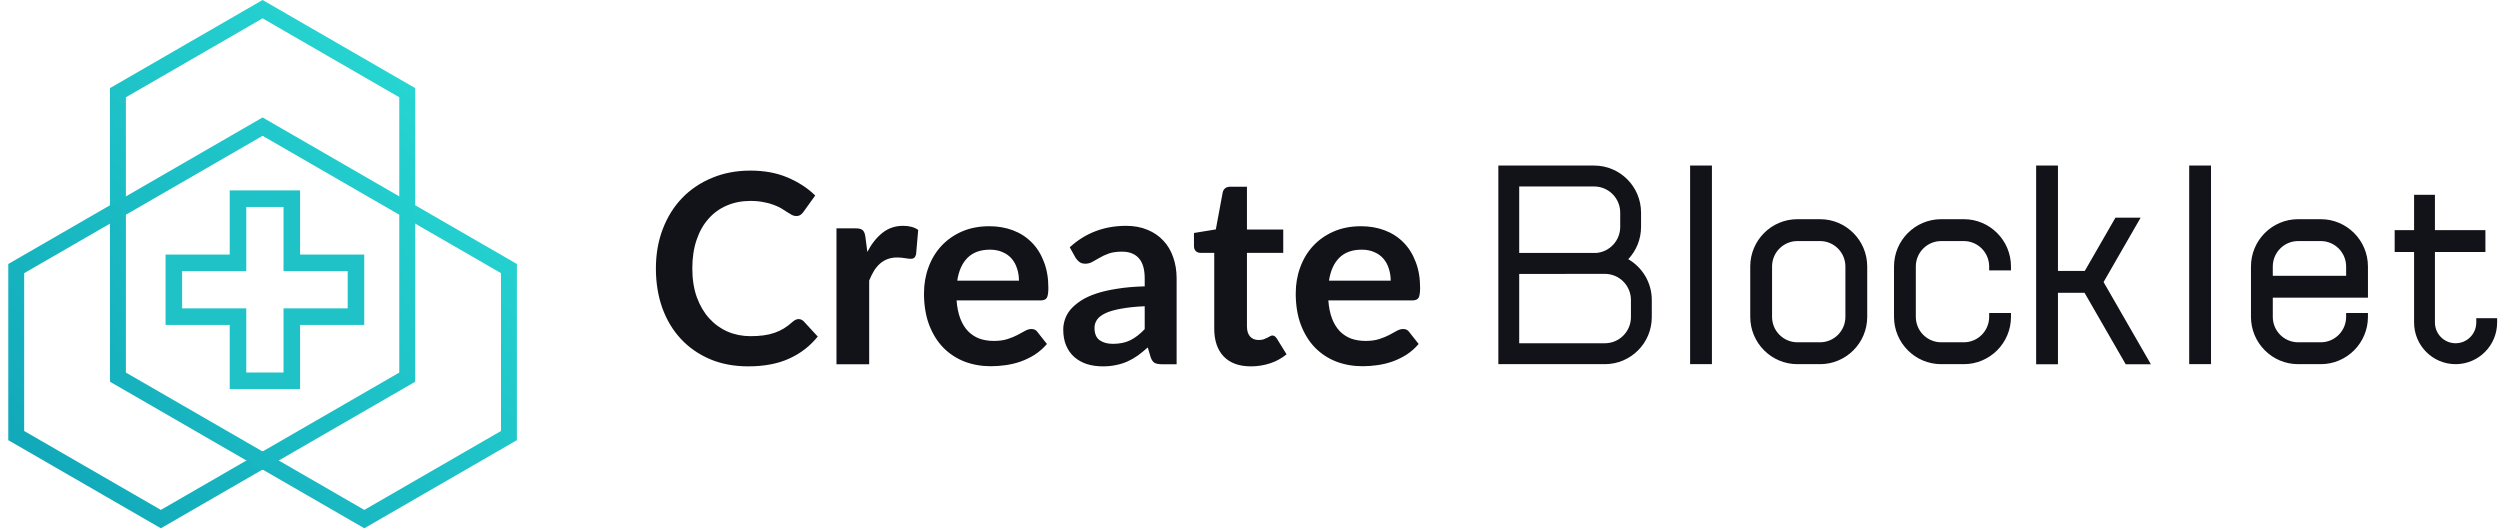
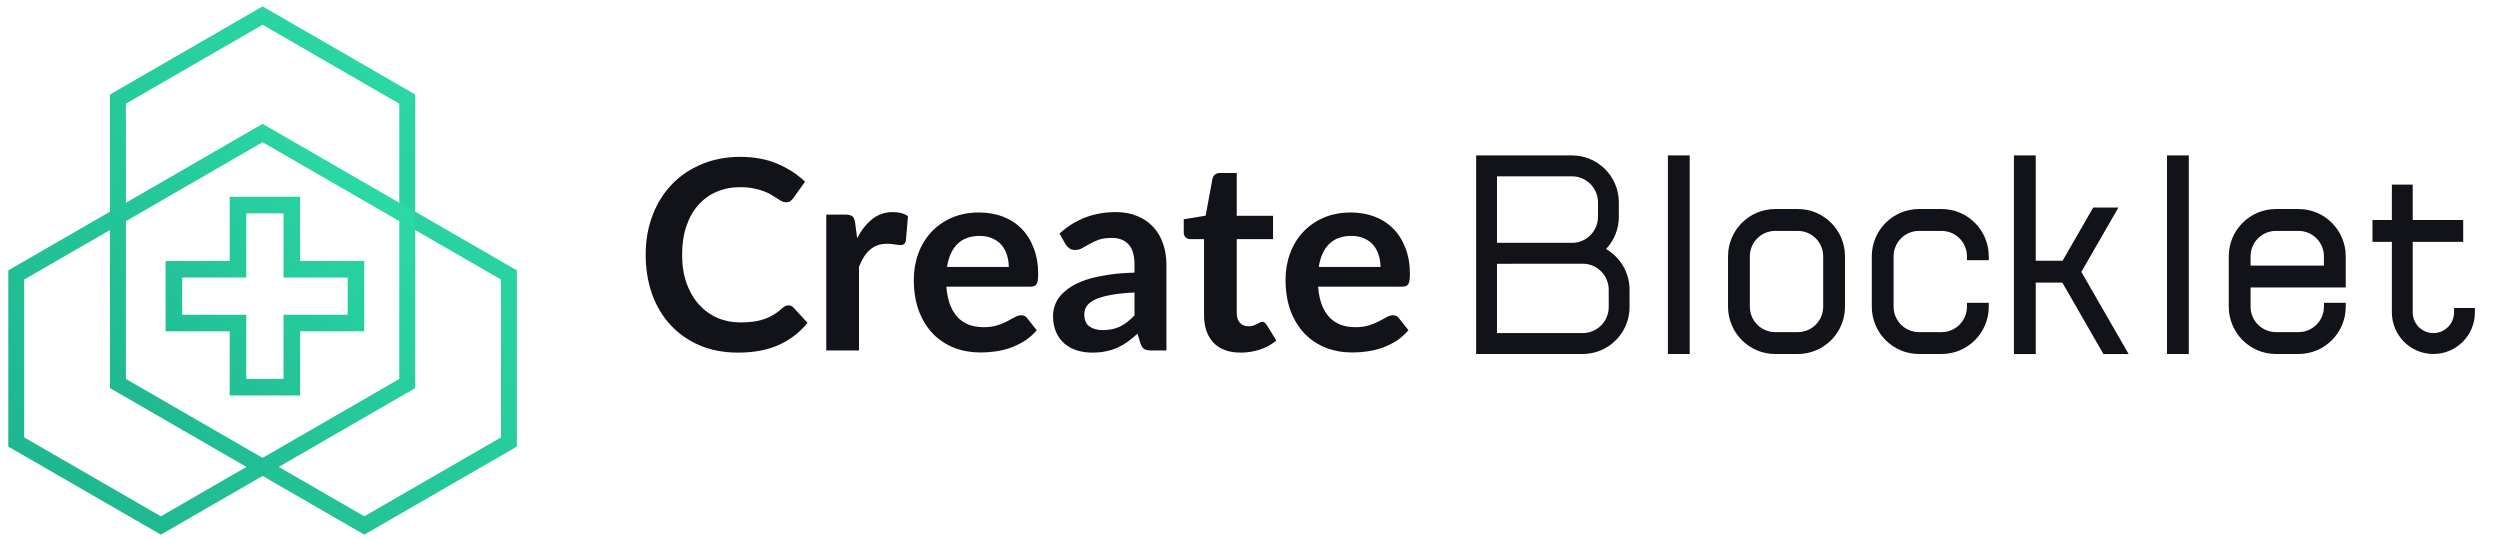
- <svg xmlns="http://www.w3.org/2000/svg" width="302" height="64" viewBox="0 0 302 64" fill="none">
-   <path d="M96.464 38.544C96.699 38.544 96.907 38.635 97.088 38.816L98.784 40.656C97.845 41.819 96.688 42.709 95.312 43.328C93.947 43.947 92.304 44.256 90.384 44.256C88.667 44.256 87.12 43.963 85.744 43.376C84.379 42.789 83.211 41.973 82.24 40.928C81.269 39.883 80.523 38.635 80 37.184C79.488 35.733 79.232 34.149 79.232 32.432C79.232 30.693 79.509 29.104 80.064 27.664C80.619 26.213 81.397 24.965 82.4 23.92C83.413 22.875 84.619 22.064 86.016 21.488C87.413 20.901 88.96 20.608 90.656 20.608C92.341 20.608 93.835 20.885 95.136 21.44C96.448 21.995 97.563 22.72 98.48 23.616L97.04 25.616C96.955 25.744 96.843 25.856 96.704 25.952C96.576 26.048 96.395 26.096 96.16 26.096C96 26.096 95.835 26.053 95.664 25.968C95.493 25.872 95.307 25.76 95.104 25.632C94.901 25.493 94.667 25.344 94.4 25.184C94.133 25.024 93.824 24.88 93.472 24.752C93.12 24.613 92.709 24.501 92.24 24.416C91.781 24.32 91.248 24.272 90.64 24.272C89.605 24.272 88.656 24.459 87.792 24.832C86.939 25.195 86.203 25.728 85.584 26.432C84.965 27.125 84.485 27.979 84.144 28.992C83.803 29.995 83.632 31.141 83.632 32.432C83.632 33.733 83.813 34.891 84.176 35.904C84.549 36.917 85.051 37.771 85.68 38.464C86.309 39.157 87.051 39.691 87.904 40.064C88.757 40.427 89.675 40.608 90.656 40.608C91.243 40.608 91.771 40.576 92.24 40.512C92.72 40.448 93.157 40.347 93.552 40.208C93.957 40.069 94.336 39.893 94.688 39.68C95.051 39.456 95.408 39.184 95.76 38.864C95.867 38.768 95.979 38.693 96.096 38.64C96.213 38.576 96.336 38.544 96.464 38.544ZM104.774 30.432C105.286 29.451 105.894 28.683 106.598 28.128C107.302 27.563 108.134 27.28 109.094 27.28C109.851 27.28 110.459 27.445 110.918 27.776L110.662 30.736C110.608 30.928 110.528 31.067 110.422 31.152C110.326 31.227 110.192 31.264 110.022 31.264C109.862 31.264 109.622 31.237 109.302 31.184C108.992 31.131 108.688 31.104 108.39 31.104C107.952 31.104 107.563 31.168 107.222 31.296C106.88 31.424 106.571 31.611 106.294 31.856C106.027 32.091 105.787 32.379 105.574 32.72C105.371 33.061 105.179 33.451 104.998 33.888V44H101.046V27.584H103.366C103.771 27.584 104.054 27.659 104.214 27.808C104.374 27.947 104.48 28.203 104.534 28.576L104.774 30.432ZM123.091 33.904C123.091 33.392 123.016 32.912 122.867 32.464C122.728 32.005 122.515 31.605 122.227 31.264C121.939 30.923 121.571 30.656 121.123 30.464C120.685 30.261 120.173 30.16 119.587 30.16C118.445 30.16 117.544 30.485 116.883 31.136C116.232 31.787 115.816 32.709 115.635 33.904H123.091ZM115.555 36.288C115.619 37.131 115.768 37.861 116.003 38.48C116.237 39.088 116.547 39.595 116.931 40C117.315 40.395 117.768 40.693 118.291 40.896C118.824 41.088 119.411 41.184 120.051 41.184C120.691 41.184 121.24 41.109 121.699 40.96C122.168 40.811 122.573 40.645 122.915 40.464C123.267 40.283 123.571 40.117 123.827 39.968C124.093 39.819 124.349 39.744 124.595 39.744C124.925 39.744 125.171 39.867 125.331 40.112L126.467 41.552C126.029 42.064 125.539 42.496 124.995 42.848C124.451 43.189 123.88 43.467 123.283 43.68C122.696 43.883 122.093 44.027 121.475 44.112C120.867 44.197 120.275 44.24 119.699 44.24C118.557 44.24 117.496 44.053 116.515 43.68C115.533 43.296 114.68 42.736 113.955 42C113.229 41.253 112.659 40.336 112.243 39.248C111.827 38.149 111.618 36.88 111.618 35.44C111.618 34.32 111.8 33.269 112.163 32.288C112.525 31.296 113.043 30.437 113.715 29.712C114.397 28.976 115.224 28.395 116.195 27.968C117.176 27.541 118.28 27.328 119.507 27.328C120.541 27.328 121.496 27.493 122.371 27.824C123.245 28.155 123.997 28.64 124.627 29.28C125.256 29.909 125.747 30.688 126.099 31.616C126.461 32.533 126.642 33.584 126.642 34.768C126.642 35.365 126.579 35.771 126.451 35.984C126.323 36.187 126.077 36.288 125.715 36.288H115.555ZM138.28 36.992C137.139 37.045 136.179 37.147 135.4 37.296C134.622 37.435 133.998 37.616 133.528 37.84C133.059 38.064 132.723 38.325 132.52 38.624C132.318 38.923 132.216 39.248 132.216 39.6C132.216 40.293 132.419 40.789 132.824 41.088C133.24 41.387 133.779 41.536 134.44 41.536C135.251 41.536 135.95 41.392 136.536 41.104C137.134 40.805 137.715 40.357 138.28 39.76V36.992ZM129.224 29.872C131.112 28.144 133.384 27.28 136.04 27.28C137 27.28 137.859 27.44 138.616 27.76C139.374 28.069 140.014 28.507 140.536 29.072C141.059 29.627 141.454 30.293 141.72 31.072C141.998 31.851 142.136 32.704 142.136 33.632V44H140.344C139.971 44 139.683 43.947 139.48 43.84C139.278 43.723 139.118 43.493 139 43.152L138.648 41.968C138.232 42.341 137.827 42.672 137.432 42.96C137.038 43.237 136.627 43.472 136.2 43.664C135.774 43.856 135.315 44 134.824 44.096C134.344 44.203 133.811 44.256 133.224 44.256C132.531 44.256 131.891 44.165 131.304 43.984C130.718 43.792 130.211 43.509 129.784 43.136C129.358 42.763 129.027 42.299 128.792 41.744C128.558 41.189 128.44 40.544 128.44 39.808C128.44 39.392 128.51 38.981 128.648 38.576C128.787 38.16 129.011 37.765 129.32 37.392C129.64 37.019 130.051 36.667 130.552 36.336C131.054 36.005 131.667 35.717 132.392 35.472C133.128 35.227 133.982 35.029 134.952 34.88C135.923 34.72 137.032 34.624 138.28 34.592V33.632C138.28 32.533 138.046 31.723 137.576 31.2C137.107 30.667 136.43 30.4 135.544 30.4C134.904 30.4 134.371 30.475 133.944 30.624C133.528 30.773 133.16 30.944 132.84 31.136C132.52 31.317 132.227 31.483 131.96 31.632C131.704 31.781 131.416 31.856 131.096 31.856C130.819 31.856 130.584 31.787 130.392 31.648C130.2 31.499 130.046 31.328 129.928 31.136L129.224 29.872ZM151.112 44.256C149.682 44.256 148.584 43.856 147.816 43.056C147.058 42.245 146.68 41.131 146.68 39.712V30.544H145C144.786 30.544 144.605 30.475 144.456 30.336C144.306 30.197 144.232 29.989 144.232 29.712V28.144L146.872 27.712L147.704 23.232C147.757 23.019 147.858 22.853 148.008 22.736C148.157 22.619 148.349 22.56 148.584 22.56H150.632V27.728H155.016V30.544H150.632V39.44C150.632 39.952 150.754 40.352 151 40.64C151.256 40.928 151.602 41.072 152.04 41.072C152.285 41.072 152.488 41.045 152.648 40.992C152.818 40.928 152.962 40.864 153.08 40.8C153.208 40.736 153.32 40.677 153.416 40.624C153.512 40.56 153.608 40.528 153.704 40.528C153.821 40.528 153.917 40.56 153.992 40.624C154.066 40.677 154.146 40.763 154.232 40.88L155.416 42.8C154.84 43.28 154.178 43.643 153.432 43.888C152.685 44.133 151.912 44.256 151.112 44.256ZM167.997 33.904C167.997 33.392 167.922 32.912 167.773 32.464C167.634 32.005 167.421 31.605 167.133 31.264C166.845 30.923 166.477 30.656 166.029 30.464C165.591 30.261 165.079 30.16 164.493 30.16C163.351 30.16 162.45 30.485 161.789 31.136C161.138 31.787 160.722 32.709 160.541 33.904H167.997ZM160.461 36.288C160.525 37.131 160.674 37.861 160.909 38.48C161.143 39.088 161.453 39.595 161.837 40C162.221 40.395 162.674 40.693 163.197 40.896C163.73 41.088 164.317 41.184 164.957 41.184C165.597 41.184 166.146 41.109 166.605 40.96C167.074 40.811 167.479 40.645 167.821 40.464C168.173 40.283 168.477 40.117 168.733 39.968C168.999 39.819 169.255 39.744 169.501 39.744C169.831 39.744 170.077 39.867 170.237 40.112L171.373 41.552C170.935 42.064 170.445 42.496 169.901 42.848C169.357 43.189 168.786 43.467 168.189 43.68C167.602 43.883 166.999 44.027 166.381 44.112C165.773 44.197 165.181 44.24 164.605 44.24C163.463 44.24 162.402 44.053 161.421 43.68C160.439 43.296 159.586 42.736 158.861 42C158.135 41.253 157.565 40.336 157.149 39.248C156.733 38.149 156.525 36.88 156.525 35.44C156.525 34.32 156.706 33.269 157.069 32.288C157.431 31.296 157.949 30.437 158.621 29.712C159.303 28.976 160.13 28.395 161.101 27.968C162.082 27.541 163.186 27.328 164.413 27.328C165.447 27.328 166.402 27.493 167.277 27.824C168.151 28.155 168.903 28.64 169.533 29.28C170.162 29.909 170.653 30.688 171.005 31.616C171.367 32.533 171.549 33.584 171.549 34.768C171.549 35.365 171.485 35.771 171.357 35.984C171.229 36.187 170.983 36.288 170.621 36.288H160.461Z" fill="#121319" />
-   <path fill-rule="evenodd" clip-rule="evenodd" d="M181 43.991V20H192.572C195.702 20 198.239 22.545 198.239 25.684V27.408C198.239 28.919 197.651 30.293 196.693 31.311C198.392 32.292 199.536 34.132 199.536 36.24V38.307C199.536 41.446 196.998 43.991 193.868 43.991H181ZM183.52 30.556H192.831C194.449 30.424 195.721 29.065 195.721 27.408V25.684C195.721 23.94 194.311 22.526 192.572 22.526H183.52V30.556ZM183.52 41.465V33.093L193.869 33.082C195.608 33.082 197.017 34.496 197.017 36.24V38.307C197.017 40.051 195.608 41.465 193.869 41.465H183.52ZM206.8 20V43.991H204.165V20H206.8ZM219.861 26.478H217.128C213.981 26.478 211.429 29.037 211.429 32.194V38.275C211.429 41.432 213.981 43.991 217.128 43.991H219.861C223.009 43.991 225.56 41.432 225.56 38.275V32.194C225.56 29.037 223.009 26.478 219.861 26.478ZM217.128 29.121C215.436 29.121 214.064 30.497 214.064 32.194V38.275C214.064 39.972 215.436 41.348 217.128 41.348H219.861C221.553 41.348 222.924 39.972 222.924 38.275V32.194C222.924 30.497 221.553 29.121 219.861 29.121H217.128ZM248.601 44V35.37H251.814L256.783 44H259.826L254.111 34.073L258.587 26.297H255.544L251.843 32.727H248.601V20H245.966V44H248.601ZM240.291 32.661V32.194C240.291 30.497 238.92 29.121 237.228 29.121H234.495C232.803 29.121 231.431 30.497 231.431 32.194V38.275C231.431 39.972 232.803 41.348 234.495 41.348H237.228C238.92 41.348 240.291 39.972 240.291 38.275V37.807H242.927V38.275C242.927 41.432 240.375 43.991 237.228 43.991H234.495C231.347 43.991 228.796 41.432 228.796 38.275V32.194C228.796 29.037 231.347 26.478 234.495 26.478H237.228C240.375 26.478 242.927 29.037 242.927 32.194V32.661H240.291ZM267.09 43.991V20H264.455V43.991H267.09ZM274.553 35.956V38.275C274.553 39.972 275.924 41.348 277.616 41.348H280.349C282.041 41.348 283.413 39.972 283.413 38.275V37.807H286.048V38.275C286.048 41.432 283.497 43.991 280.349 43.991H277.616C274.469 43.991 271.917 41.432 271.917 38.275V32.194C271.917 29.037 274.469 26.478 277.616 26.478H280.349C283.497 26.478 286.048 29.037 286.048 32.194V33.313H286.049V35.956H274.553ZM283.413 33.313H274.553V32.194C274.553 30.497 275.924 29.121 277.616 29.121H280.349C282.041 29.121 283.413 30.497 283.413 32.194V33.313ZM291.621 30.445H289.276V27.802H291.621V23.53H294.14V27.802H300.238V30.445H294.14V38.961C294.14 40.343 295.258 41.465 296.637 41.465C298.016 41.465 299.134 40.343 299.134 38.961V38.435H301.653V38.961C301.653 41.739 299.407 43.991 296.637 43.991C293.867 43.991 291.621 41.739 291.621 38.961V30.445Z" fill="#121319" />
-   <path fill-rule="evenodd" clip-rule="evenodd" d="M50.152 10.642L31.72 0L13.288 10.642V24.794L1 31.889V53.172L19.432 63.814L31.69 56.737L31.72 56.754L31.75 56.737L44.008 63.814L62.44 53.172V31.889L50.152 24.794V10.642ZM60.52 32.997L48.232 25.903V11.75L31.72 2.217L15.208 11.75V25.903L2.92 32.997V52.064L19.432 61.597L31.69 54.52L31.72 54.537L31.75 54.52L44.008 61.597L60.52 52.064V32.997Z" fill="url(#paint0_linear_2250_7576)" />
-   <path fill-rule="evenodd" clip-rule="evenodd" d="M31.72 14.189L50.152 24.831V46.114L31.72 56.756L13.288 46.114V24.831L31.72 14.189ZM31.72 16.406L15.208 25.939V45.006L31.72 54.539L48.232 45.006V25.939L31.72 16.406Z" fill="url(#paint1_linear_2250_7576)" />
-   <path d="M22 38.25H28.75V45V46H29.75H34.25H35.25V45V38.25H42H43V37.25V32.75V31.75H42H35.25V25V24H34.25H29.75H28.75V25V31.75H22H21V32.75V37.25V38.25H22Z" stroke="#1EC2C7" stroke-width="2" />
+ <svg xmlns="http://www.w3.org/2000/svg" width="302" height="65" viewBox="0 0 302 65" fill="none">
+   <path d="M95.232 36.884C95.467 36.884 95.675 36.975 95.856 37.156L97.552 38.996C96.613 40.159 95.456 41.05 94.08 41.668C92.715 42.287 91.072 42.596 89.152 42.596C87.435 42.596 85.888 42.303 84.512 41.716C83.147 41.13 81.979 40.314 81.008 39.268C80.037 38.223 79.291 36.975 78.768 35.524C78.256 34.074 78 32.49 78 30.772C78 29.034 78.277 27.444 78.832 26.004C79.387 24.554 80.165 23.306 81.168 22.26C82.181 21.215 83.387 20.404 84.784 19.828C86.181 19.242 87.728 18.948 89.424 18.948C91.109 18.948 92.603 19.226 93.904 19.78C95.216 20.335 96.331 21.06 97.248 21.956L95.808 23.956C95.723 24.084 95.611 24.196 95.472 24.292C95.344 24.388 95.163 24.436 94.928 24.436C94.768 24.436 94.603 24.394 94.432 24.308C94.261 24.212 94.075 24.1 93.872 23.972C93.669 23.834 93.435 23.684 93.168 23.524C92.901 23.364 92.592 23.22 92.24 23.092C91.888 22.954 91.477 22.842 91.008 22.756C90.549 22.66 90.016 22.612 89.408 22.612C88.373 22.612 87.424 22.799 86.56 23.172C85.707 23.535 84.971 24.068 84.352 24.772C83.733 25.466 83.253 26.319 82.912 27.332C82.571 28.335 82.4 29.482 82.4 30.772C82.4 32.074 82.581 33.231 82.944 34.244C83.317 35.258 83.819 36.111 84.448 36.804C85.077 37.498 85.819 38.031 86.672 38.404C87.525 38.767 88.443 38.948 89.424 38.948C90.011 38.948 90.539 38.916 91.008 38.852C91.488 38.788 91.925 38.687 92.32 38.548C92.725 38.41 93.104 38.234 93.456 38.02C93.819 37.796 94.176 37.524 94.528 37.204C94.635 37.108 94.747 37.034 94.864 36.98C94.981 36.916 95.104 36.884 95.232 36.884Z" fill="#121319" />
+   <path d="M103.542 28.772C104.054 27.791 104.662 27.023 105.366 26.468C106.07 25.903 106.902 25.62 107.862 25.62C108.619 25.62 109.227 25.786 109.686 26.116L109.43 29.076C109.376 29.268 109.296 29.407 109.19 29.492C109.094 29.567 108.96 29.604 108.79 29.604C108.63 29.604 108.39 29.578 108.07 29.524C107.76 29.471 107.456 29.444 107.158 29.444C106.72 29.444 106.331 29.508 105.99 29.636C105.648 29.764 105.339 29.951 105.062 30.196C104.795 30.431 104.555 30.719 104.342 31.06C104.139 31.402 103.947 31.791 103.766 32.228V42.34H99.814V25.924H102.134C102.539 25.924 102.822 25.999 102.982 26.148C103.142 26.287 103.248 26.543 103.302 26.916L103.542 28.772Z" fill="#121319" />
+   <path d="M121.859 32.244C121.859 31.732 121.784 31.252 121.635 30.804C121.496 30.346 121.283 29.946 120.995 29.604C120.707 29.263 120.339 28.996 119.891 28.804C119.453 28.602 118.941 28.5 118.355 28.5C117.213 28.5 116.312 28.826 115.651 29.476C115 30.127 114.584 31.05 114.403 32.244H121.859ZM114.323 34.628C114.387 35.471 114.536 36.202 114.771 36.82C115.005 37.428 115.315 37.935 115.699 38.34C116.083 38.735 116.536 39.034 117.059 39.236C117.592 39.428 118.179 39.524 118.819 39.524C119.459 39.524 120.008 39.45 120.467 39.3C120.936 39.151 121.341 38.986 121.683 38.804C122.035 38.623 122.339 38.458 122.595 38.308C122.861 38.159 123.117 38.084 123.363 38.084C123.693 38.084 123.939 38.207 124.099 38.452L125.235 39.892C124.797 40.404 124.307 40.836 123.763 41.188C123.219 41.53 122.648 41.807 122.051 42.02C121.464 42.223 120.861 42.367 120.243 42.452C119.635 42.538 119.043 42.58 118.467 42.58C117.325 42.58 116.264 42.394 115.283 42.02C114.301 41.636 113.448 41.076 112.722 40.34C111.997 39.594 111.427 38.676 111.011 37.588C110.595 36.49 110.387 35.22 110.387 33.78C110.387 32.66 110.568 31.61 110.931 30.628C111.293 29.636 111.811 28.778 112.483 28.052C113.165 27.316 113.992 26.735 114.963 26.308C115.944 25.882 117.048 25.668 118.275 25.668C119.309 25.668 120.264 25.834 121.139 26.164C122.013 26.495 122.765 26.98 123.395 27.62C124.024 28.25 124.515 29.028 124.867 29.956C125.229 30.874 125.411 31.924 125.411 33.108C125.411 33.706 125.347 34.111 125.219 34.324C125.091 34.527 124.845 34.628 124.483 34.628H114.323Z" fill="#121319" />
+   <path d="M137.048 35.332C135.907 35.386 134.947 35.487 134.168 35.636C133.39 35.775 132.766 35.956 132.296 36.18C131.827 36.404 131.491 36.666 131.288 36.964C131.086 37.263 130.984 37.588 130.984 37.94C130.984 38.634 131.187 39.13 131.592 39.428C132.008 39.727 132.547 39.876 133.208 39.876C134.019 39.876 134.718 39.732 135.304 39.444C135.902 39.146 136.483 38.698 137.048 38.1V35.332ZM127.992 28.212C129.88 26.484 132.152 25.62 134.808 25.62C135.768 25.62 136.627 25.78 137.384 26.1C138.142 26.41 138.782 26.847 139.304 27.412C139.827 27.967 140.222 28.634 140.488 29.412C140.766 30.191 140.904 31.044 140.904 31.972V42.34H139.112C138.739 42.34 138.451 42.287 138.248 42.18C138.046 42.063 137.886 41.834 137.768 41.492L137.416 40.308C137 40.682 136.595 41.012 136.2 41.3C135.806 41.578 135.395 41.812 134.968 42.004C134.542 42.196 134.083 42.34 133.592 42.436C133.112 42.543 132.579 42.596 131.992 42.596C131.299 42.596 130.659 42.506 130.072 42.324C129.486 42.132 128.979 41.85 128.552 41.476C128.126 41.103 127.795 40.639 127.56 40.084C127.326 39.53 127.208 38.884 127.208 38.148C127.208 37.732 127.278 37.322 127.416 36.916C127.555 36.5 127.779 36.106 128.088 35.732C128.408 35.359 128.819 35.007 129.32 34.676C129.822 34.346 130.435 34.058 131.16 33.812C131.896 33.567 132.75 33.37 133.72 33.22C134.691 33.06 135.8 32.964 137.048 32.932V31.972C137.048 30.874 136.814 30.063 136.344 29.54C135.875 29.007 135.198 28.74 134.312 28.74C133.672 28.74 133.139 28.815 132.712 28.964C132.296 29.114 131.928 29.284 131.608 29.476C131.288 29.658 130.995 29.823 130.728 29.972C130.472 30.122 130.184 30.196 129.864 30.196C129.587 30.196 129.352 30.127 129.16 29.988C128.968 29.839 128.814 29.668 128.696 29.476L127.992 28.212Z" fill="#121319" />
+   <path d="M149.88 42.596C148.45 42.596 147.351 42.196 146.583 41.396C145.826 40.586 145.447 39.471 145.447 38.052V28.884H143.767C143.554 28.884 143.373 28.815 143.223 28.676C143.074 28.538 142.999 28.33 142.999 28.052V26.484L145.639 26.052L146.471 21.572C146.525 21.359 146.626 21.194 146.775 21.076C146.925 20.959 147.117 20.9 147.352 20.9H149.399V26.068H153.784V28.884H149.399V37.78C149.399 38.292 149.522 38.692 149.767 38.98C150.023 39.268 150.37 39.412 150.807 39.412C151.053 39.412 151.255 39.386 151.415 39.332C151.586 39.268 151.73 39.204 151.847 39.14C151.975 39.076 152.087 39.018 152.183 38.964C152.279 38.9 152.375 38.868 152.471 38.868C152.589 38.868 152.685 38.9 152.759 38.964C152.834 39.018 152.914 39.103 152.999 39.22L154.183 41.14C153.607 41.62 152.946 41.983 152.2 42.228C151.453 42.474 150.68 42.596 149.88 42.596Z" fill="#121319" />
+   <path d="M166.765 32.244C166.765 31.732 166.69 31.252 166.541 30.804C166.402 30.346 166.189 29.946 165.901 29.604C165.613 29.263 165.245 28.996 164.797 28.804C164.359 28.602 163.847 28.5 163.261 28.5C162.119 28.5 161.218 28.826 160.557 29.476C159.906 30.127 159.49 31.05 159.309 32.244H166.765ZM159.229 34.628C159.293 35.471 159.442 36.202 159.677 36.82C159.911 37.428 160.221 37.935 160.605 38.34C160.989 38.735 161.442 39.034 161.965 39.236C162.498 39.428 163.085 39.524 163.725 39.524C164.365 39.524 164.914 39.45 165.373 39.3C165.842 39.151 166.247 38.986 166.589 38.804C166.941 38.623 167.245 38.458 167.501 38.308C167.767 38.159 168.023 38.084 168.269 38.084C168.599 38.084 168.845 38.207 169.005 38.452L170.141 39.892C169.703 40.404 169.213 40.836 168.669 41.188C168.125 41.53 167.554 41.807 166.957 42.02C166.37 42.223 165.767 42.367 165.149 42.452C164.541 42.538 163.949 42.58 163.373 42.58C162.231 42.58 161.17 42.394 160.189 42.02C159.207 41.636 158.354 41.076 157.629 40.34C156.903 39.594 156.333 38.676 155.917 37.588C155.501 36.49 155.293 35.22 155.293 33.78C155.293 32.66 155.474 31.61 155.837 30.628C156.199 29.636 156.717 28.778 157.389 28.052C158.071 27.316 158.898 26.735 159.869 26.308C160.85 25.882 161.954 25.668 163.181 25.668C164.215 25.668 165.17 25.834 166.045 26.164C166.919 26.495 167.671 26.98 168.301 27.62C168.93 28.25 169.421 29.028 169.773 29.956C170.135 30.874 170.317 31.924 170.317 33.108C170.317 33.706 170.253 34.111 170.125 34.324C169.997 34.527 169.751 34.628 169.389 34.628H159.229Z" fill="#121319" />
+   <path fill-rule="evenodd" clip-rule="evenodd" d="M178.317 42.763V18.773H189.888C193.019 18.773 195.556 21.317 195.556 24.457V26.181C195.556 27.692 194.968 29.065 194.009 30.083C195.709 31.065 196.853 32.905 196.853 35.012V37.079C196.853 40.218 194.315 42.763 191.185 42.763H178.317ZM180.836 29.328H190.148C191.766 29.196 193.038 27.837 193.038 26.181V24.457C193.038 22.713 191.628 21.299 189.889 21.299H180.836V29.328ZM180.836 40.237V31.865L191.186 31.855C192.925 31.855 194.334 33.268 194.334 35.013V37.079C194.334 38.823 192.925 40.237 191.186 40.237H180.836ZM204.117 18.773V42.763H201.482V18.773H204.117ZM217.178 25.25H214.445C211.297 25.25 208.746 27.809 208.746 30.966V37.047C208.746 40.204 211.297 42.763 214.445 42.763H217.178C220.325 42.763 222.877 40.204 222.877 37.047V30.966C222.877 27.809 220.325 25.25 217.178 25.25ZM214.445 27.894C212.753 27.894 211.381 29.269 211.381 30.966V37.047C211.381 38.745 212.753 40.12 214.445 40.12H217.178C218.87 40.12 220.241 38.745 220.241 37.047V30.966C220.241 29.269 218.87 27.894 217.178 27.894H214.445ZM245.918 42.773V34.142H249.131L254.099 42.773H257.143L251.428 32.845L255.904 25.07H252.861L249.16 31.499H245.918V18.773H243.282V42.773H245.918ZM237.608 31.434V30.966C237.608 29.269 236.237 27.894 234.544 27.894H231.812C230.12 27.894 228.748 29.269 228.748 30.966V37.047C228.748 38.744 230.12 40.12 231.812 40.12H234.544C236.237 40.12 237.608 38.744 237.608 37.047V36.58H240.244V37.047C240.244 40.204 237.692 42.763 234.544 42.763H231.812C228.664 42.763 226.112 40.204 226.112 37.047V30.966C226.112 27.809 228.664 25.25 231.812 25.25H234.544C237.692 25.25 240.244 27.809 240.244 30.966V31.434H237.608ZM264.407 42.763V18.773H261.772V42.763H264.407ZM271.869 34.729V37.047C271.869 38.744 273.241 40.12 274.933 40.12H277.666C279.358 40.12 280.73 38.744 280.73 37.047V36.58H283.365V37.047C283.365 40.204 280.814 42.763 277.666 42.763H274.933C271.786 42.763 269.234 40.204 269.234 37.047V30.966C269.234 27.809 271.786 25.25 274.933 25.25H277.666C280.814 25.25 283.365 27.809 283.365 30.966V32.086H283.366V34.729H271.869ZM280.73 32.086H271.869V30.966C271.869 29.269 273.241 27.894 274.933 27.894H277.666C279.358 27.894 280.73 29.269 280.73 30.966V32.086ZM288.938 29.217H286.593V26.574H288.938V22.303H291.457V26.574H297.555V29.217H291.457V37.733C291.457 39.116 292.575 40.237 293.954 40.237C295.333 40.237 296.451 39.116 296.451 37.733V37.207H298.97V37.733C298.97 40.511 296.724 42.763 293.954 42.763C291.184 42.763 288.938 40.511 288.938 37.733V29.217Z" fill="#121319" />
+   <path fill-rule="evenodd" clip-rule="evenodd" d="M50.152 11.414L31.72 0.772L13.288 11.414V25.567L1 32.661V53.945L19.432 64.586L31.69 57.509L31.72 57.526L31.75 57.509L44.008 64.586L62.44 53.945V32.661L50.152 25.567V11.414ZM60.52 33.77L48.232 26.675V12.523L31.72 2.989L15.208 12.523V26.675L2.92 33.77V52.836L19.432 62.369L31.69 55.292L31.72 55.309L31.75 55.292L44.008 62.369L60.52 52.836V33.77Z" fill="url(#paint0_linear_2412_11131)" />
+   <path fill-rule="evenodd" clip-rule="evenodd" d="M31.72 14.961L50.152 25.603V46.887L31.72 57.528L13.288 46.887V25.603L31.72 14.961ZM31.72 17.178L15.208 26.712V45.778L31.72 55.311L48.232 45.778V26.712L31.72 17.178Z" fill="url(#paint1_linear_2412_11131)" />
+   <path fill-rule="evenodd" clip-rule="evenodd" d="M22 33.523H29.75V25.773H34.25V33.523H42V38.023H34.25V45.773H29.75V38.023H22V33.523ZM27.75 40.023H20V31.523H27.75V23.773H36.25V31.523H44V40.023H36.25V47.773H27.75V40.023Z" fill="url(#paint2_linear_2412_11131)" />
  <defs>
-     <linearGradient id="paint0_linear_2250_7576" x1="31.72" y1="95.721" x2="95.488" y2="34.325" gradientUnits="userSpaceOnUse">
-       <stop stop-color="#0FA4B7" />
-       <stop offset="0.495" stop-color="#1DC1C7" />
-       <stop offset="1" stop-color="#2BE0D7" />
+     <linearGradient id="paint0_linear_2412_11131" x1="31.72" y1="-31.134" x2="-32.048" y2="30.261" gradientUnits="userSpaceOnUse">
+       <stop stop-color="#2EDFA8" />
+       <stop offset="0.504" stop-color="#25C99B" />
+       <stop offset="1" stop-color="#1DB38E" />
    </linearGradient>
-     <linearGradient id="paint1_linear_2250_7576" x1="28.437" y1="99.246" x2="98.761" y2="44.937" gradientUnits="userSpaceOnUse">
-       <stop stop-color="#0FA4B7" />
-       <stop offset="0.495" stop-color="#1DC1C7" />
-       <stop offset="1" stop-color="#2BE0D7" />
+     <linearGradient id="paint1_linear_2412_11131" x1="31.72" y1="-6.322" x2="-10.41" y2="30.164" gradientUnits="userSpaceOnUse">
+       <stop stop-color="#2EDFA8" />
+       <stop offset="0.504" stop-color="#25C99B" />
+       <stop offset="1" stop-color="#1DB38E" />
+     </linearGradient>
+     <linearGradient id="paint2_linear_2412_11131" x1="32.947" y1="-4.165" x2="-6.943" y2="32.965" gradientUnits="userSpaceOnUse">
+       <stop stop-color="#2EDFA8" />
+       <stop offset="0.504" stop-color="#25C99B" />
+       <stop offset="1" stop-color="#1DB38E" />
    </linearGradient>
  </defs>
</svg>
